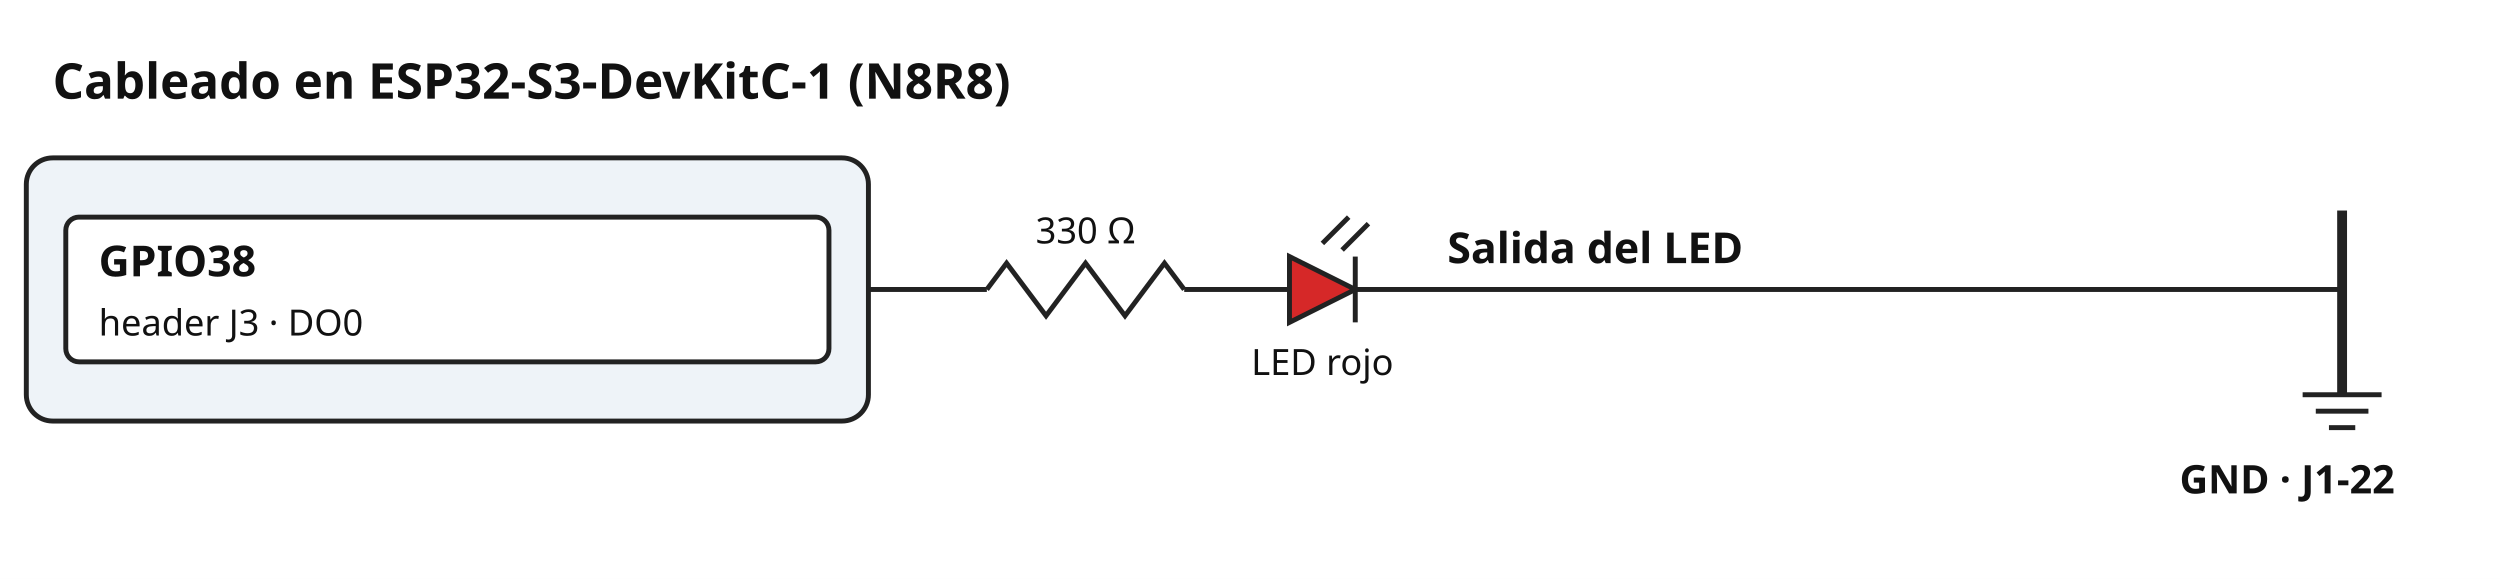
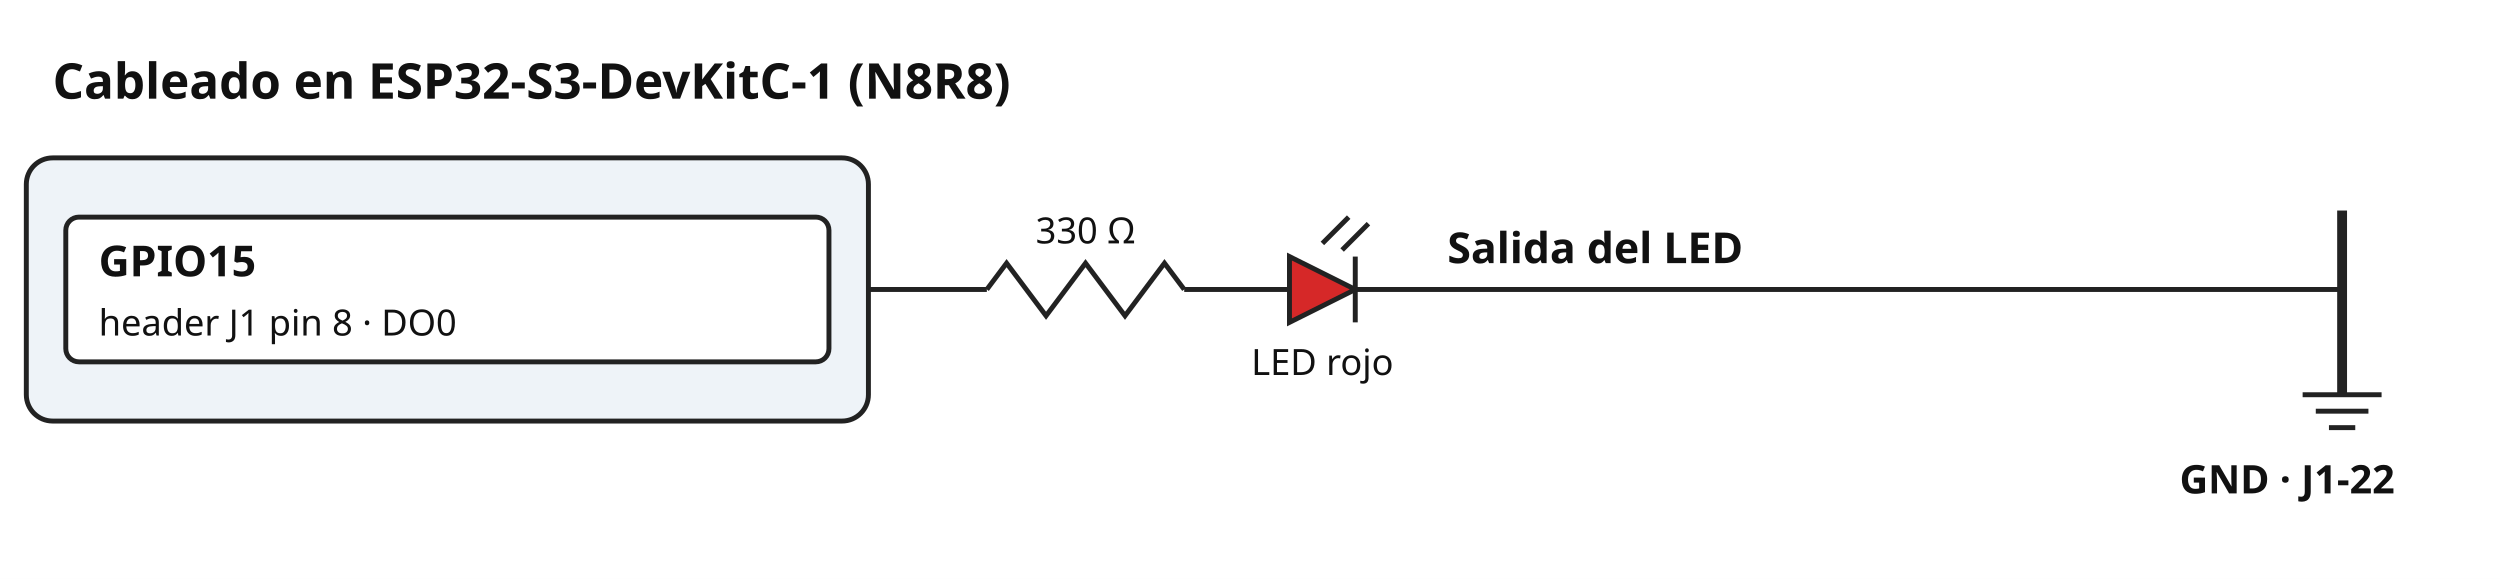
<svg xmlns="http://www.w3.org/2000/svg" viewBox="0 0 760 176" width="760" height="176" role="img" aria-labelledby="wiring-esp32-s3-devkitc-title wiring-esp32-s3-devkitc-desc" font-family="sans-serif" fill="#111111" stroke="#222222" stroke-width="1.5">
  <rect width="760" height="176" fill="#ffffff" stroke="none" />
  <text stroke="none" x="16" y="30" font-size="15" font-weight="bold">Cableado en ESP32-S3-DevKitC-1 (N8R8)</text>
  <rect x="8" y="48" width="256" height="80" rx="8" fill="#eef3f8" />
  <rect x="20" y="66" width="232" height="44" rx="4" fill="#ffffff" />
-   <text stroke="none" x="30" y="84" font-size="13" font-weight="bold">GPIO38</text>
-   <text stroke="none" x="30" y="102" font-size="11">header J3 · DO0</text>
+   <text stroke="none" x="30" y="84" font-size="13" font-weight="bold">GPIO15</text>
+   <text stroke="none" x="30" y="102" font-size="11">header J1 pin 8 · DO0</text>
  <text stroke="none" x="440" y="80" font-size="13" font-weight="bold">Salida del LED</text>
  <polyline points="264,88 300,88" fill="none" />
  <polyline points="300,88 306,80 318,96 330,80 342,96 354,80 360,88" fill="none" />
  <text stroke="none" x="330" y="74" text-anchor="middle" font-size="11">330 Ω</text>
  <polyline points="360,88 392,88" fill="none" />
  <polygon points="392,78 392,98 412,88" fill="#d62828" />
  <polyline points="412,78 412,98" fill="none" />
  <polyline points="402,74 410,66" fill="none" />
  <polyline points="408,76 416,68" fill="none" />
  <text stroke="none" x="402" y="114" text-anchor="middle" font-size="11">LED rojo</text>
  <polyline points="412,88 712,88" fill="none" />
  <polyline points="712,64 712,120" fill="none" stroke-width="3" />
  <polyline points="700,120 724,120" fill="none" />
  <polyline points="704,125 720,125" fill="none" />
  <polyline points="708,130 716,130" fill="none" />
  <text stroke="none" x="728" y="150" text-anchor="end" font-size="12" font-weight="bold">GND · J1-22</text>
</svg>
